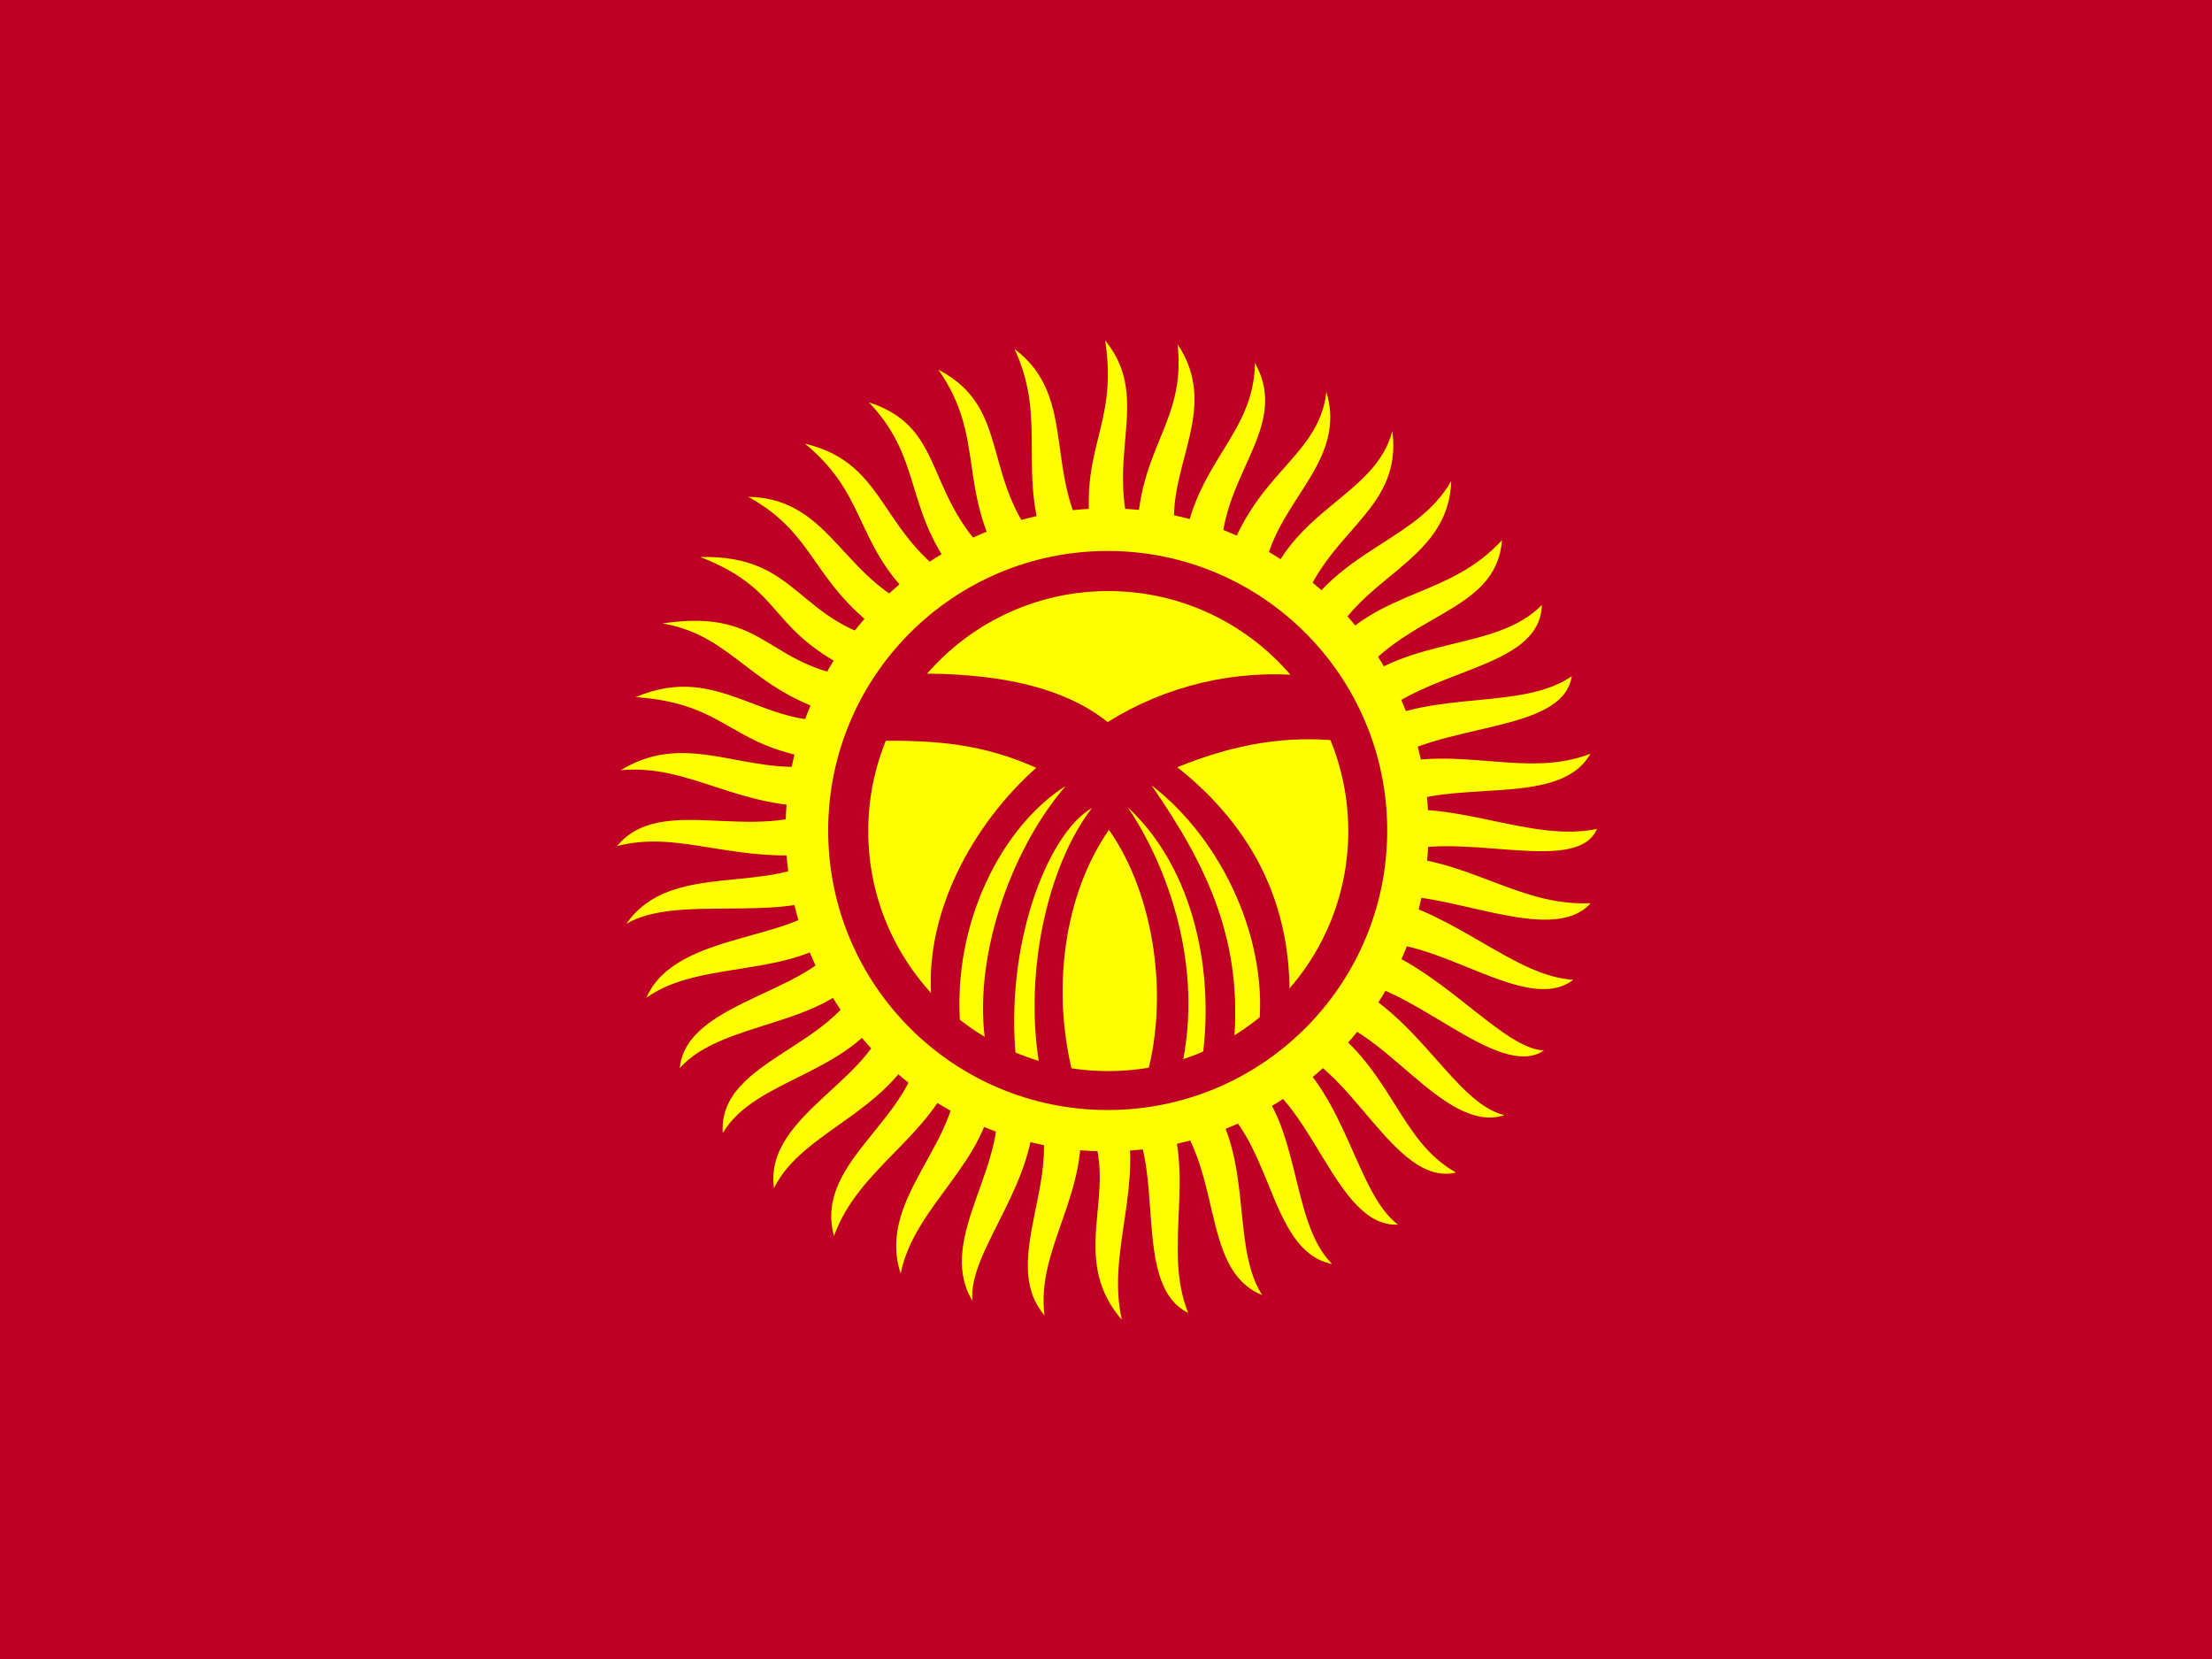
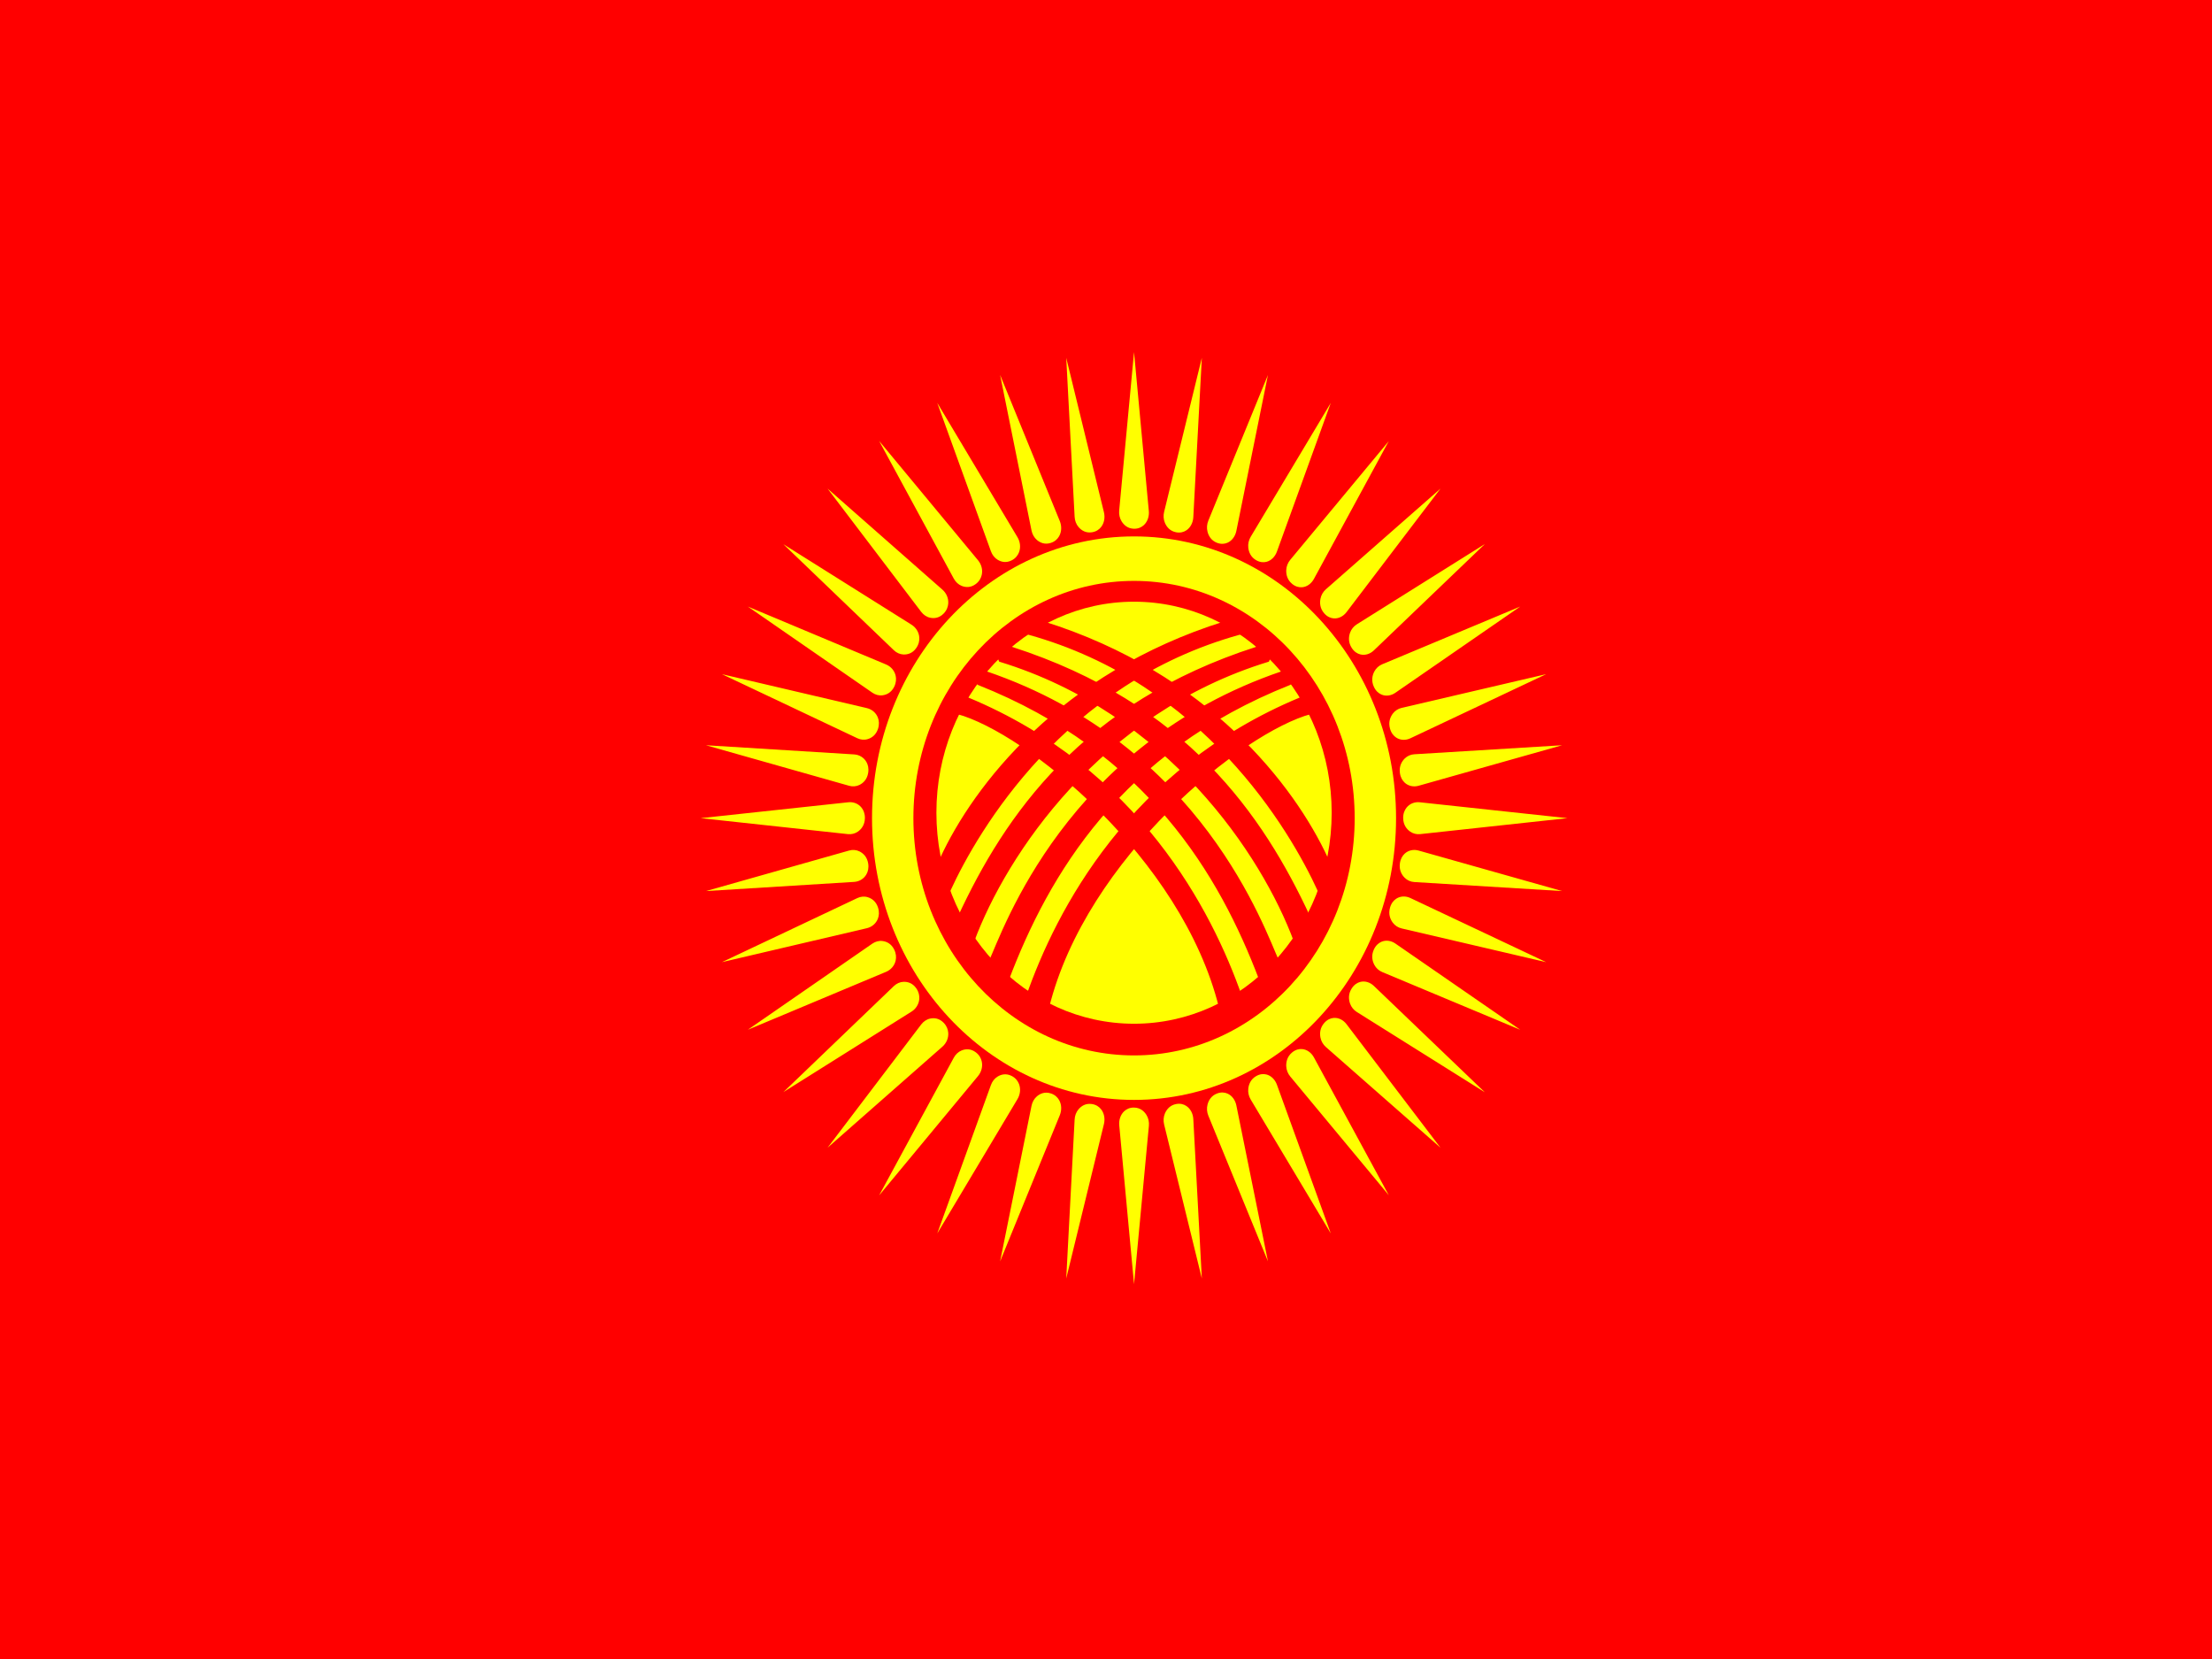
- <svg xmlns="http://www.w3.org/2000/svg" xmlns:xlink="http://www.w3.org/1999/xlink" version="1.1" id="Layer_1" x="0px" y="0px" width="640px" height="480px" viewBox="0 0 640 480" enable-background="new 0 0 640 480" xml:space="preserve">
-   <g>
-     <defs>
-       <rect id="SVGID_1_" y="0" width="640.004" height="480" />
-     </defs>
-     <clipPath id="SVGID_2_">
-       <use xlink:href="#SVGID_1_" overflow="visible" />
+ <svg xmlns="http://www.w3.org/2000/svg" height="480" width="640" version="1.1" id="svg7">
+   <defs id="defs1">
+     <clipPath id="a">
+       <path fill-opacity=".67" d="M-84.949 0h682.67v512h-682.67z" id="path1" />
    </clipPath>
-     <path clip-path="url(#SVGID_2_)" fill="#BE0027" d="M-40.36,0h720.722v480H-40.36V0z" />
-     <path clip-path="url(#SVGID_2_)" fill="#FFFF00" d="M178.499,244.819c12.805-15.572,39.328-0.374,60.98-11.587   c-25.648,1.41-39.628-12.308-59.891-10.385c20.995-12.897,38.869,4.219,62.346-2.662c-31.093-2.615-29.744-16.514-58.017-18.487   c25.114-10.712,37.534,11.016,62.134,6.074c-28.994-6.694-32.854-23.771-54.412-27.387c31.507-4.756,29.454,13.869,60.341,16.144   c-31.351-13.448-23.134-25.122-49.354-35.365c29.341-0.693,27.396,19.641,57.122,24.976   c-25.448-16.144-22.305-30.877-43.265-42.405c24.867,0.45,27.294,25.902,52.672,33.787c-22.639-17.962-16.685-33.105-36.247-49.146   c24.734,5.802,21.133,27.76,46.893,41.768c-19.09-21.201-11.766-36.38-28.419-53.735c23.789,7.661,14.751,28.53,39.436,48.37   c-14.15-23.302-5.414-38.163-19.34-57.822c22.087,11.406,11.392,32.692,31.896,53.961c-9.651-23.914,0.015-38.768-9.85-59.944   c18.893,14.115,7.656,36.865,22.896,58.567c-5.556-29.926,7.351-34.848,3.334-61.054c14.35,17.615-1.689,35.23,9.328,61.181   c-1.342-29.509,14.338-36.37,11.619-60.063c14.221,21.229-7.976,39.706,1.308,62.442c2.399-27.998,20.798-35.247,21.084-57.034   c11.188,19.999-13.229,34.38-9.267,60.896c8.035-29.246,27.635-32.86,29.947-52.523c6.783,23.136-19.936,33.891-18.373,59.531   c7.958-26.002,32.456-29.052,37.464-48.258c3.091,24.476-21,28.82-27.782,55.861c12.667-22.069,34.821-23.88,44.796-41.335   c-0.782,24.203-27.979,27.375-36.326,50.037c15.68-19.228,35.336-15.891,51.015-32.938c-1.655,21.843-29.338,20.607-44.071,43.222   c17.003-15.686,42.596-10.985,55.622-24.492c-0.632,19.32-34.602,17.868-50.621,35.137c19.758-10.823,44.771-4.466,59.273-14.519   c-2.649,16.938-38.509,12.979-55.646,26.199c23.635-6.549,41.885,3.572,61.033-3.745c-9.318,16.487-41.845,6.052-59.113,16.77   c20.513-3.474,42.306,8.953,61.023,4.966c-6.152,14.251-41.795-0.86-61.022,8.005c22.979-0.202,37.877,14.469,59.188,13.5   c-11.591,12.901-42.927-4.841-61.184-1.81c22.275,4.606,39.292,23.063,56.181,23.953c-13.859,10.642-39.771-13.592-60.81-10.515   c21.661,5.798,39.858,30.442,52.288,30.982c-13.392,9.151-39.859-21.061-57.994-19.986c22.026,9.956,32.129,35.17,46.591,38.714   c-17.905,5.746-35.501-27.391-54.74-28.539c22.285,14.057,23.544,35.549,40.703,45.116c-18.054,4.414-30.903-32.969-49.931-36.124   c18.272,13.432,21.027,42.123,33.143,51.195c-18.382,0.972-25.024-38.169-43.863-43.761c16.141,13.481,12.275,42.731,24.825,55.185   c-19.149-3.928-16.681-38.005-36.673-49.479c14.362,18.112,7.057,43.918,16.417,58.44c-18.628-7.535-10.537-38.032-28.321-55.303   c9.701,19.296-0.727,41.799,6.925,60.455c-17.019-8.3-5.572-44.422-18.615-58.749c5.995,22.3-5.063,40.753-0.605,60.745   c-17.399-20.182,2.642-40.49-12.451-61.055c4.006,23.604-12.502,40.027-9.906,59.785c-13.796-16.116,7.411-41.977-3.308-62.323   c2.309,23.206-19.009,43.537-17.545,58.153c-11.229-18.721,12.467-40.859,6.122-62.144c-1.336,22.099-22.847,34.108-26.898,54.24   c-7.23-22.209,18.341-38.262,16.134-60.085c-7.323,20.76-28.108,29.084-35.431,49.204c-5.996-22.146,24.294-33.906,25.095-57.206   c-9.363,21.852-34.239,26.649-42.45,43.372c-3.064-22.031,31.695-31.882,32.989-52.758c-11.19,20.046-38.41,20.859-47.804,36.801   c-1.425-21.952,35.233-24.671,40.987-47.648c-11.139,17.136-41,14.913-53.424,28.845c1.959-20.365,41.613-21.625,47.933-39.938   c-14.74,14.22-42.153,8.326-57.586,19.605c8.59-20.002,45.785-15.762,54.194-30.25c-16.466,8.591-45.637,0.262-59.997,8.854   c13.05-18.943,42.003-7.627,58.388-20.672c-26.651,3.884-42.662-6.722-61.108-1.813L178.499,244.819z" />
-     <path clip-path="url(#SVGID_2_)" fill="#FFFF00" d="M413.333,240.104c0,51.375-41.647,93.021-93.022,93.021   c-51.375,0-93.021-41.647-93.021-93.021c0-51.375,41.647-93.021,93.021-93.021C371.686,147.083,413.333,188.73,413.333,240.104z" />
-     <path clip-path="url(#SVGID_2_)" fill="#BE0027" d="M401.361,240.287c0,44.667-36.209,80.874-80.873,80.874   c-44.665,0-80.872-36.208-80.872-80.874c0-44.665,36.208-80.872,80.872-80.872C365.154,159.415,401.361,195.623,401.361,240.287z" />
-     <path clip-path="url(#SVGID_2_)" fill="#FFFF00" d="M390.099,240.456c0,38.354-31.091,69.445-69.444,69.445   c-38.354,0-69.445-31.092-69.445-69.445c0-38.353,31.092-69.445,69.445-69.445S390.099,202.104,390.099,240.456z" />
-     <path clip-path="url(#SVGID_2_)" fill="#BE0027" d="M261.553,194.953c19.219-0.423,43.155,1.329,58.93,13.962   c16.743-10.457,36.567-15.292,56.757-13.419l10.336,18.858c-14.99-1.513-29.617,0.605-46.964,7.616   c22.121,17.527,33.183,40.134,32.457,67.635c-2.537,3.143-6.527,6.647-9.064,9.79c3.686-26.715-10.397-56.511-30.826-72.167   c16.621,23.997,26.535,45.634,23.755,75.432c-2.962,1.753-6.469,4.23-9.43,5.984c4.351-26.292-1.812-57.118-21.216-75.069   c11.182,16.44,22.364,45.937,15.413,75.975c-3.022,0.907-7.677,3.446-10.698,4.353c7.798-24.599,2.9-55.364-10.154-73.799   c-12.934,18.557-17.166,46.902-9.792,73.074c-3.627-0.906-6.347-1.995-9.972-2.901c-5.318-28.165,2.056-59.96,14.869-76.519   c-13.055,7.557-25.385,39.95-21.941,73.074c-3.143-1.45-5.562-2.539-8.703-3.99c-4.231-24.721,6.95-56.874,23.029-75.431   c-18.254,11.484-33.062,39.65-30.463,69.991c-2.78-2.478-5.38-3.686-8.16-6.164c-3.203-26.475,12.088-53.128,30.1-69.085   c-15.17-6.771-28.165-8.1-46.963-7.798C255.811,208.25,258.592,201.059,261.553,194.953L261.553,194.953z" />
+   </defs>
+   <rect style="fill:#ff0000;fill-opacity:1;stroke-width:0.995" id="rect7" width="640" height="480" x="0" y="0" />
+   <ellipse id="circle1009" class="cls-2" cx="328.112" cy="236.718" style="fill:#ff0000;stroke-width:0px" rx="82.458" ry="88.67" />
+   <path id="path1043" class="cls-1" d="m 328.112,371.561 -4.276,-45.958 c -0.146,-1.545 0.359,-3.118 1.463,-4.119 0.658,-0.594 1.569,-1.051 2.813,-1.03 1.835,0.036 2.946,1.094 3.591,2.131 0.579,0.922 0.805,2.045 0.705,3.154 l -4.296,45.815 z M 453.509,236.718 410.77,232.12 c -1.436,-0.157 -2.899,0.386 -3.83,1.573 -0.552,0.708 -0.978,1.688 -0.958,3.025 0.033,1.974 1.017,3.168 1.982,3.861 0.858,0.622 1.902,0.865 2.933,0.758 l 42.606,-4.619 z m -1.543,21.095 -41.542,-11.727 c -1.396,-0.393 -2.919,-0.107 -4.01,0.908 -0.652,0.608 -1.21,1.509 -1.383,2.825 -0.259,1.959 0.545,3.297 1.39,4.147 0.758,0.758 1.756,1.18 2.786,1.237 z m -4.595,20.573 -39.327,-18.571 c -1.323,-0.622 -2.866,-0.594 -4.09,0.222 -0.731,0.493 -1.416,1.28 -1.776,2.56 -0.539,1.888 0.06,3.347 0.771,4.326 0.638,0.872 1.563,1.459 2.574,1.695 z m -7.528,19.55 -36.142,-24.956 c -1.21,-0.837 -2.746,-1.073 -4.076,-0.465 -0.798,0.365 -1.583,1.03 -2.128,2.224 -0.805,1.773 -0.432,3.318 0.133,4.405 0.505,0.973 1.33,1.702 2.294,2.102 l 39.913,16.69 z m -10.281,18.042 -32.066,-30.727 c -1.077,-1.03 -2.554,-1.523 -3.957,-1.144 -0.838,0.222 -1.716,0.751 -2.427,1.845 -1.057,1.616 -0.911,3.204 -0.512,4.376 0.359,1.044 1.064,1.902 1.962,2.467 l 36.993,23.197 z m -12.781,16.089 -27.198,-35.747 c -0.911,-1.201 -2.301,-1.931 -3.744,-1.795 -0.858,0.079 -1.802,0.451 -2.66,1.409 -1.277,1.423 -1.363,3.01 -1.137,4.233 0.2,1.094 0.778,2.059 1.576,2.767 z m -14.962,13.744 -21.665,-39.88 c -0.725,-1.337 -1.995,-2.295 -3.431,-2.403 -0.858,-0.064 -1.842,0.143 -2.833,0.944 -1.47,1.187 -1.782,2.746 -1.742,3.99 0.04,1.108 0.465,2.167 1.157,2.996 z m -16.778,11.055 -15.594,-43.034 c -0.525,-1.444 -1.636,-2.603 -3.039,-2.953 -0.838,-0.207 -1.842,-0.164 -2.939,0.458 -1.623,0.922 -2.161,2.41 -2.301,3.647 -0.126,1.101 0.146,2.217 0.705,3.154 z m -18.181,8.095 -9.144,-45.129 c -0.306,-1.516 -1.237,-2.846 -2.574,-3.425 -0.798,-0.35 -1.795,-0.472 -2.966,-0.043 -1.736,0.644 -2.487,2.017 -2.8,3.218 -0.286,1.073 -0.18,2.217 0.239,3.232 l 17.25,42.147 z m -19.132,4.941 -2.467,-46.108 c -0.08,-1.552 -0.805,-3.018 -2.042,-3.819 -0.738,-0.479 -1.702,-0.772 -2.926,-0.543 -1.809,0.343 -2.746,1.573 -3.238,2.703 -0.432,1.008 -0.499,2.16 -0.233,3.232 z m -145.014,-133.184 42.739,-4.598 c 1.436,-0.157 2.899,0.386 3.83,1.573 0.552,0.708 0.978,1.688 0.958,3.025 -0.033,1.974 -1.017,3.168 -1.982,3.861 -0.858,0.622 -1.902,0.865 -2.933,0.758 l -42.606,-4.619 z m 1.543,-21.095 42.878,2.653 c 1.443,0.086 2.806,0.865 3.551,2.195 0.446,0.794 0.718,1.831 0.505,3.146 -0.319,1.945 -1.463,2.953 -2.514,3.482 -0.938,0.465 -2.008,0.536 -3.006,0.25 z m 4.595,-20.573 41.967,9.832 c 1.41,0.329 2.647,1.33 3.185,2.767 0.326,0.858 0.439,1.931 0.04,3.189 -0.598,1.866 -1.875,2.674 -2.992,3.01 -0.997,0.307 -2.061,0.193 -3.006,-0.257 L 208.854,195.043 Z m 7.528,-19.55 40.019,16.769 c 1.343,0.565 2.421,1.759 2.746,3.268 0.193,0.901 0.153,1.981 -0.426,3.161 -0.858,1.745 -2.241,2.324 -3.391,2.474 -1.024,0.136 -2.061,-0.157 -2.933,-0.758 z m 10.281,-18.042 37.086,23.297 c 1.244,0.779 2.135,2.145 2.234,3.69 0.06,0.922 -0.133,1.981 -0.878,3.046 -1.104,1.58 -2.554,1.916 -3.711,1.874 -1.031,-0.043 -2.015,-0.501 -2.786,-1.244 z m 12.781,-16.089 33.243,29.247 c 1.117,0.98 1.795,2.474 1.669,4.026 -0.073,0.922 -0.419,1.938 -1.31,2.86 -1.323,1.373 -2.8,1.466 -3.937,1.223 -1.017,-0.215 -1.915,-0.837 -2.574,-1.695 z m 14.962,-13.744 28.574,34.481 c 0.958,1.158 1.416,2.746 1.064,4.255 -0.206,0.901 -0.698,1.845 -1.716,2.61 -1.503,1.137 -2.979,0.98 -4.07,0.551 -0.971,-0.386 -1.769,-1.144 -2.294,-2.109 l -21.572,-39.78 z m 16.778,-11.055 23.208,38.865 c 0.778,1.301 0.997,2.953 0.432,4.383 -0.339,0.858 -0.958,1.702 -2.068,2.288 -1.649,0.865 -3.086,0.465 -4.096,-0.143 -0.904,-0.543 -1.583,-1.43 -1.955,-2.467 l -15.521,-42.919 z m 18.181,-8.095 17.27,42.29 c 0.579,1.423 0.552,3.082 -0.206,4.398 -0.459,0.787 -1.19,1.523 -2.381,1.909 -1.756,0.579 -3.112,-0.064 -4.023,-0.83 -0.811,-0.686 -1.357,-1.68 -1.576,-2.767 z m 19.132,-4.941 10.906,44.671 c 0.366,1.502 0.1,3.139 -0.845,4.312 -0.565,0.701 -1.403,1.301 -2.627,1.487 -1.822,0.279 -3.066,-0.586 -3.857,-1.495 -0.705,-0.815 -1.097,-1.888 -1.15,-2.996 z m 19.617,-1.659 4.276,45.958 c 0.146,1.545 -0.359,3.118 -1.463,4.119 -0.658,0.594 -1.569,1.051 -2.813,1.03 -1.835,-0.036 -2.946,-1.094 -3.591,-2.131 -0.579,-0.922 -0.805,-2.045 -0.705,-3.154 l 4.296,-45.815 z m -19.617,268.027 10.906,-44.671 c 0.366,-1.502 0.1,-3.139 -0.845,-4.312 -0.565,-0.701 -1.403,-1.301 -2.627,-1.487 -1.822,-0.279 -3.066,0.586 -3.857,1.495 -0.705,0.815 -1.097,1.888 -1.15,2.996 z m -19.132,-4.941 17.27,-42.29 c 0.579,-1.423 0.552,-3.082 -0.206,-4.398 -0.459,-0.787 -1.19,-1.523 -2.381,-1.909 -1.756,-0.579 -3.112,0.064 -4.023,0.829 -0.811,0.686 -1.357,1.68 -1.576,2.767 z m -18.181,-8.095 23.208,-38.865 c 0.778,-1.301 0.997,-2.953 0.432,-4.383 -0.339,-0.858 -0.958,-1.702 -2.068,-2.288 -1.649,-0.865 -3.086,-0.465 -4.096,0.143 -0.904,0.543 -1.583,1.43 -1.955,2.467 l -15.521,42.919 z m -16.778,-11.055 28.574,-34.481 c 0.958,-1.158 1.416,-2.746 1.064,-4.255 -0.206,-0.901 -0.698,-1.845 -1.716,-2.61 -1.503,-1.137 -2.979,-0.98 -4.07,-0.551 -0.971,0.386 -1.769,1.144 -2.294,2.11 l -21.572,39.78 z m -14.962,-13.744 33.243,-29.247 c 1.117,-0.98 1.795,-2.474 1.669,-4.026 -0.073,-0.922 -0.419,-1.938 -1.31,-2.86 -1.323,-1.373 -2.8,-1.466 -3.937,-1.223 -1.017,0.215 -1.915,0.837 -2.574,1.695 z m -12.781,-16.089 37.086,-23.297 c 1.244,-0.779 2.135,-2.145 2.234,-3.69 0.06,-0.922 -0.133,-1.981 -0.878,-3.046 -1.104,-1.58 -2.554,-1.916 -3.711,-1.874 -1.031,0.043 -2.015,0.501 -2.786,1.244 z m -10.281,-18.042 40.019,-16.769 c 1.343,-0.565 2.421,-1.759 2.746,-3.268 0.193,-0.901 0.153,-1.981 -0.426,-3.161 -0.858,-1.745 -2.241,-2.324 -3.391,-2.474 -1.024,-0.136 -2.061,0.157 -2.933,0.758 z m -7.528,-19.55 41.967,-9.832 c 1.41,-0.329 2.647,-1.33 3.185,-2.767 0.326,-0.858 0.439,-1.931 0.04,-3.189 -0.598,-1.866 -1.875,-2.674 -2.992,-3.01 -0.997,-0.307 -2.061,-0.193 -3.006,0.257 l -39.194,18.549 z m -4.595,-20.573 42.878,-2.653 c 1.443,-0.086 2.806,-0.865 3.551,-2.195 0.446,-0.794 0.718,-1.831 0.505,-3.146 -0.319,-1.945 -1.463,-2.953 -2.514,-3.482 -0.938,-0.465 -2.008,-0.536 -3.006,-0.25 z m 143.471,-154.279 -2.467,46.109 c -0.08,1.552 -0.805,3.018 -2.042,3.819 -0.738,0.479 -1.702,0.772 -2.926,0.543 -1.809,-0.343 -2.746,-1.573 -3.238,-2.703 -0.432,-1.008 -0.499,-2.16 -0.233,-3.232 z m 19.132,4.941 -9.144,45.129 c -0.306,1.516 -1.237,2.846 -2.574,3.425 -0.798,0.35 -1.795,0.472 -2.966,0.043 -1.736,-0.644 -2.487,-2.017 -2.8,-3.218 -0.286,-1.073 -0.18,-2.217 0.239,-3.232 l 17.25,-42.147 z m 18.181,8.095 -15.594,43.034 c -0.525,1.444 -1.636,2.603 -3.039,2.953 -0.838,0.207 -1.842,0.164 -2.939,-0.458 -1.623,-0.922 -2.161,-2.41 -2.301,-3.647 -0.126,-1.101 0.146,-2.217 0.705,-3.154 z m 16.778,11.055 -21.665,39.88 c -0.725,1.337 -1.995,2.295 -3.431,2.403 -0.858,0.064 -1.842,-0.143 -2.833,-0.944 -1.47,-1.187 -1.782,-2.746 -1.742,-3.99 0.04,-1.108 0.465,-2.167 1.157,-2.996 z m 14.962,13.744 -27.198,35.747 c -0.911,1.201 -2.301,1.931 -3.744,1.795 -0.858,-0.079 -1.802,-0.451 -2.66,-1.409 -1.277,-1.423 -1.363,-3.01 -1.137,-4.233 0.2,-1.094 0.778,-2.059 1.576,-2.767 z m 12.781,16.089 -32.066,30.727 c -1.077,1.03 -2.554,1.523 -3.957,1.144 -0.838,-0.222 -1.716,-0.751 -2.427,-1.845 -1.057,-1.616 -0.911,-3.204 -0.512,-4.376 0.359,-1.044 1.064,-1.902 1.962,-2.467 l 36.993,-23.197 z m 10.281,18.042 -36.142,24.956 c -1.21,0.837 -2.746,1.073 -4.076,0.465 -0.798,-0.365 -1.583,-1.03 -2.128,-2.224 -0.805,-1.773 -0.432,-3.318 0.133,-4.405 0.505,-0.973 1.33,-1.702 2.294,-2.102 l 39.913,-16.69 z m 7.528,19.55 -39.327,18.571 c -1.323,0.622 -2.866,0.594 -4.09,-0.222 -0.731,-0.493 -1.416,-1.28 -1.776,-2.56 -0.539,-1.888 0.06,-3.347 0.771,-4.326 0.638,-0.872 1.563,-1.459 2.574,-1.695 z m 4.595,20.573 -41.542,11.727 c -1.396,0.393 -2.919,0.107 -4.01,-0.908 -0.652,-0.608 -1.21,-1.509 -1.383,-2.825 -0.259,-1.959 0.545,-3.297 1.39,-4.147 0.758,-0.758 1.756,-1.18 2.786,-1.237 z" style="fill:#ffff00;stroke-width:0px" />
+   <ellipse id="circle1015" class="cls-1" cx="328.112" cy="236.718" style="fill:#ffff00;stroke-width:0px" rx="75.809" ry="81.519" />
+   <g id="g26230" transform="matrix(0.1512766,0,0,0.1626727,118.5943,191.8199)">
+     <circle class="cls-2" cx="1385" cy="276" r="422" id="circle26220" style="fill:#ff0000;stroke-width:0px" />
+     <ellipse style="fill:#ffff00;fill-opacity:1;stroke:none;stroke-width:2.845;stroke-opacity:1;paint-order:markers fill stroke" id="ellipse26222" cx="1385" cy="266.328" rx="378" ry="375.316" />
+     <ellipse class="cls-3" cx="1385" cy="251.427" rx="381.383" ry="375.316" id="ellipse26224" style="fill:none;stroke-width:0px" />
+     <path id="path26226" style="fill:#ff0000;fill-opacity:1;stroke:#ff0000;stroke-width:3.999;stroke-dasharray:none;stroke-opacity:1;paint-order:markers fill stroke" d="m 1211.802,-72.044 -26.01,-14.945 -2.384,34.769 C 1518.723,34.35 1683.749,294.243 1738.247,404.709 l 43.354,-24.152 -27.811,-33.349 C 1690.43,219.728 1525.597,19.319 1211.802,-72.044 Z m -61.033,45.209 -37.385,-10.503 15.111,33.297 C 1449.829,87.352 1630.755,339.555 1692.658,494.849 l 32.051,-9.819 -4.638,-33.181 C 1630.19,271.424 1483.019,72.736 1150.769,-26.835 Z m -48.415,43.589 -30.346,-8.578 15.039,28.967 c 324.426,119.716 462.874,338.478 539.3,526.09 l 40.437,-5.795 -6.243,-26.843 C 1633.916,477.01 1514.052,147.401 1102.354,16.753 Z M 1589.364,592.915 C 1532.398,441.468 1392.975,189.348 1067.362,63.308 l -27.42,-5.482 7.122,31.056 c 129.607,32.356 430.658,254.759 502.387,523.68 l 38.718,4.87 z" />
+     <path id="path26228" style="fill:#ff0000;fill-opacity:1;stroke:#ff0000;stroke-width:3.999;stroke-dasharray:none;stroke-opacity:1;paint-order:markers fill stroke" d="m 1558.198,-72.044 26.01,-14.945 2.384,34.769 C 1251.277,34.35 1086.251,294.243 1031.753,404.709 l -43.354,-24.152 27.811,-33.349 c 63.361,-127.479 228.194,-327.887 541.989,-419.251 z m 61.033,45.209 37.385,-10.503 -15.111,33.297 C 1320.171,87.352 1139.245,339.555 1077.342,494.849 l -32.051,-9.819 4.638,-33.181 c 89.881,-180.425 237.052,-379.114 569.303,-478.685 z m 48.415,43.589 30.346,-8.578 -15.039,28.967 c -324.426,119.716 -462.874,338.478 -539.3,526.09 l -40.437,-5.795 6.243,-26.843 c 26.624,-53.584 146.488,-383.193 558.186,-513.84 z M 1180.636,592.915 c 56.967,-151.447 196.39,-403.566 522.002,-529.607 l 27.42,-5.482 -7.122,31.056 C 1593.329,121.238 1292.277,343.641 1220.549,612.562 l -38.718,4.87 z" />
  </g>
</svg>
